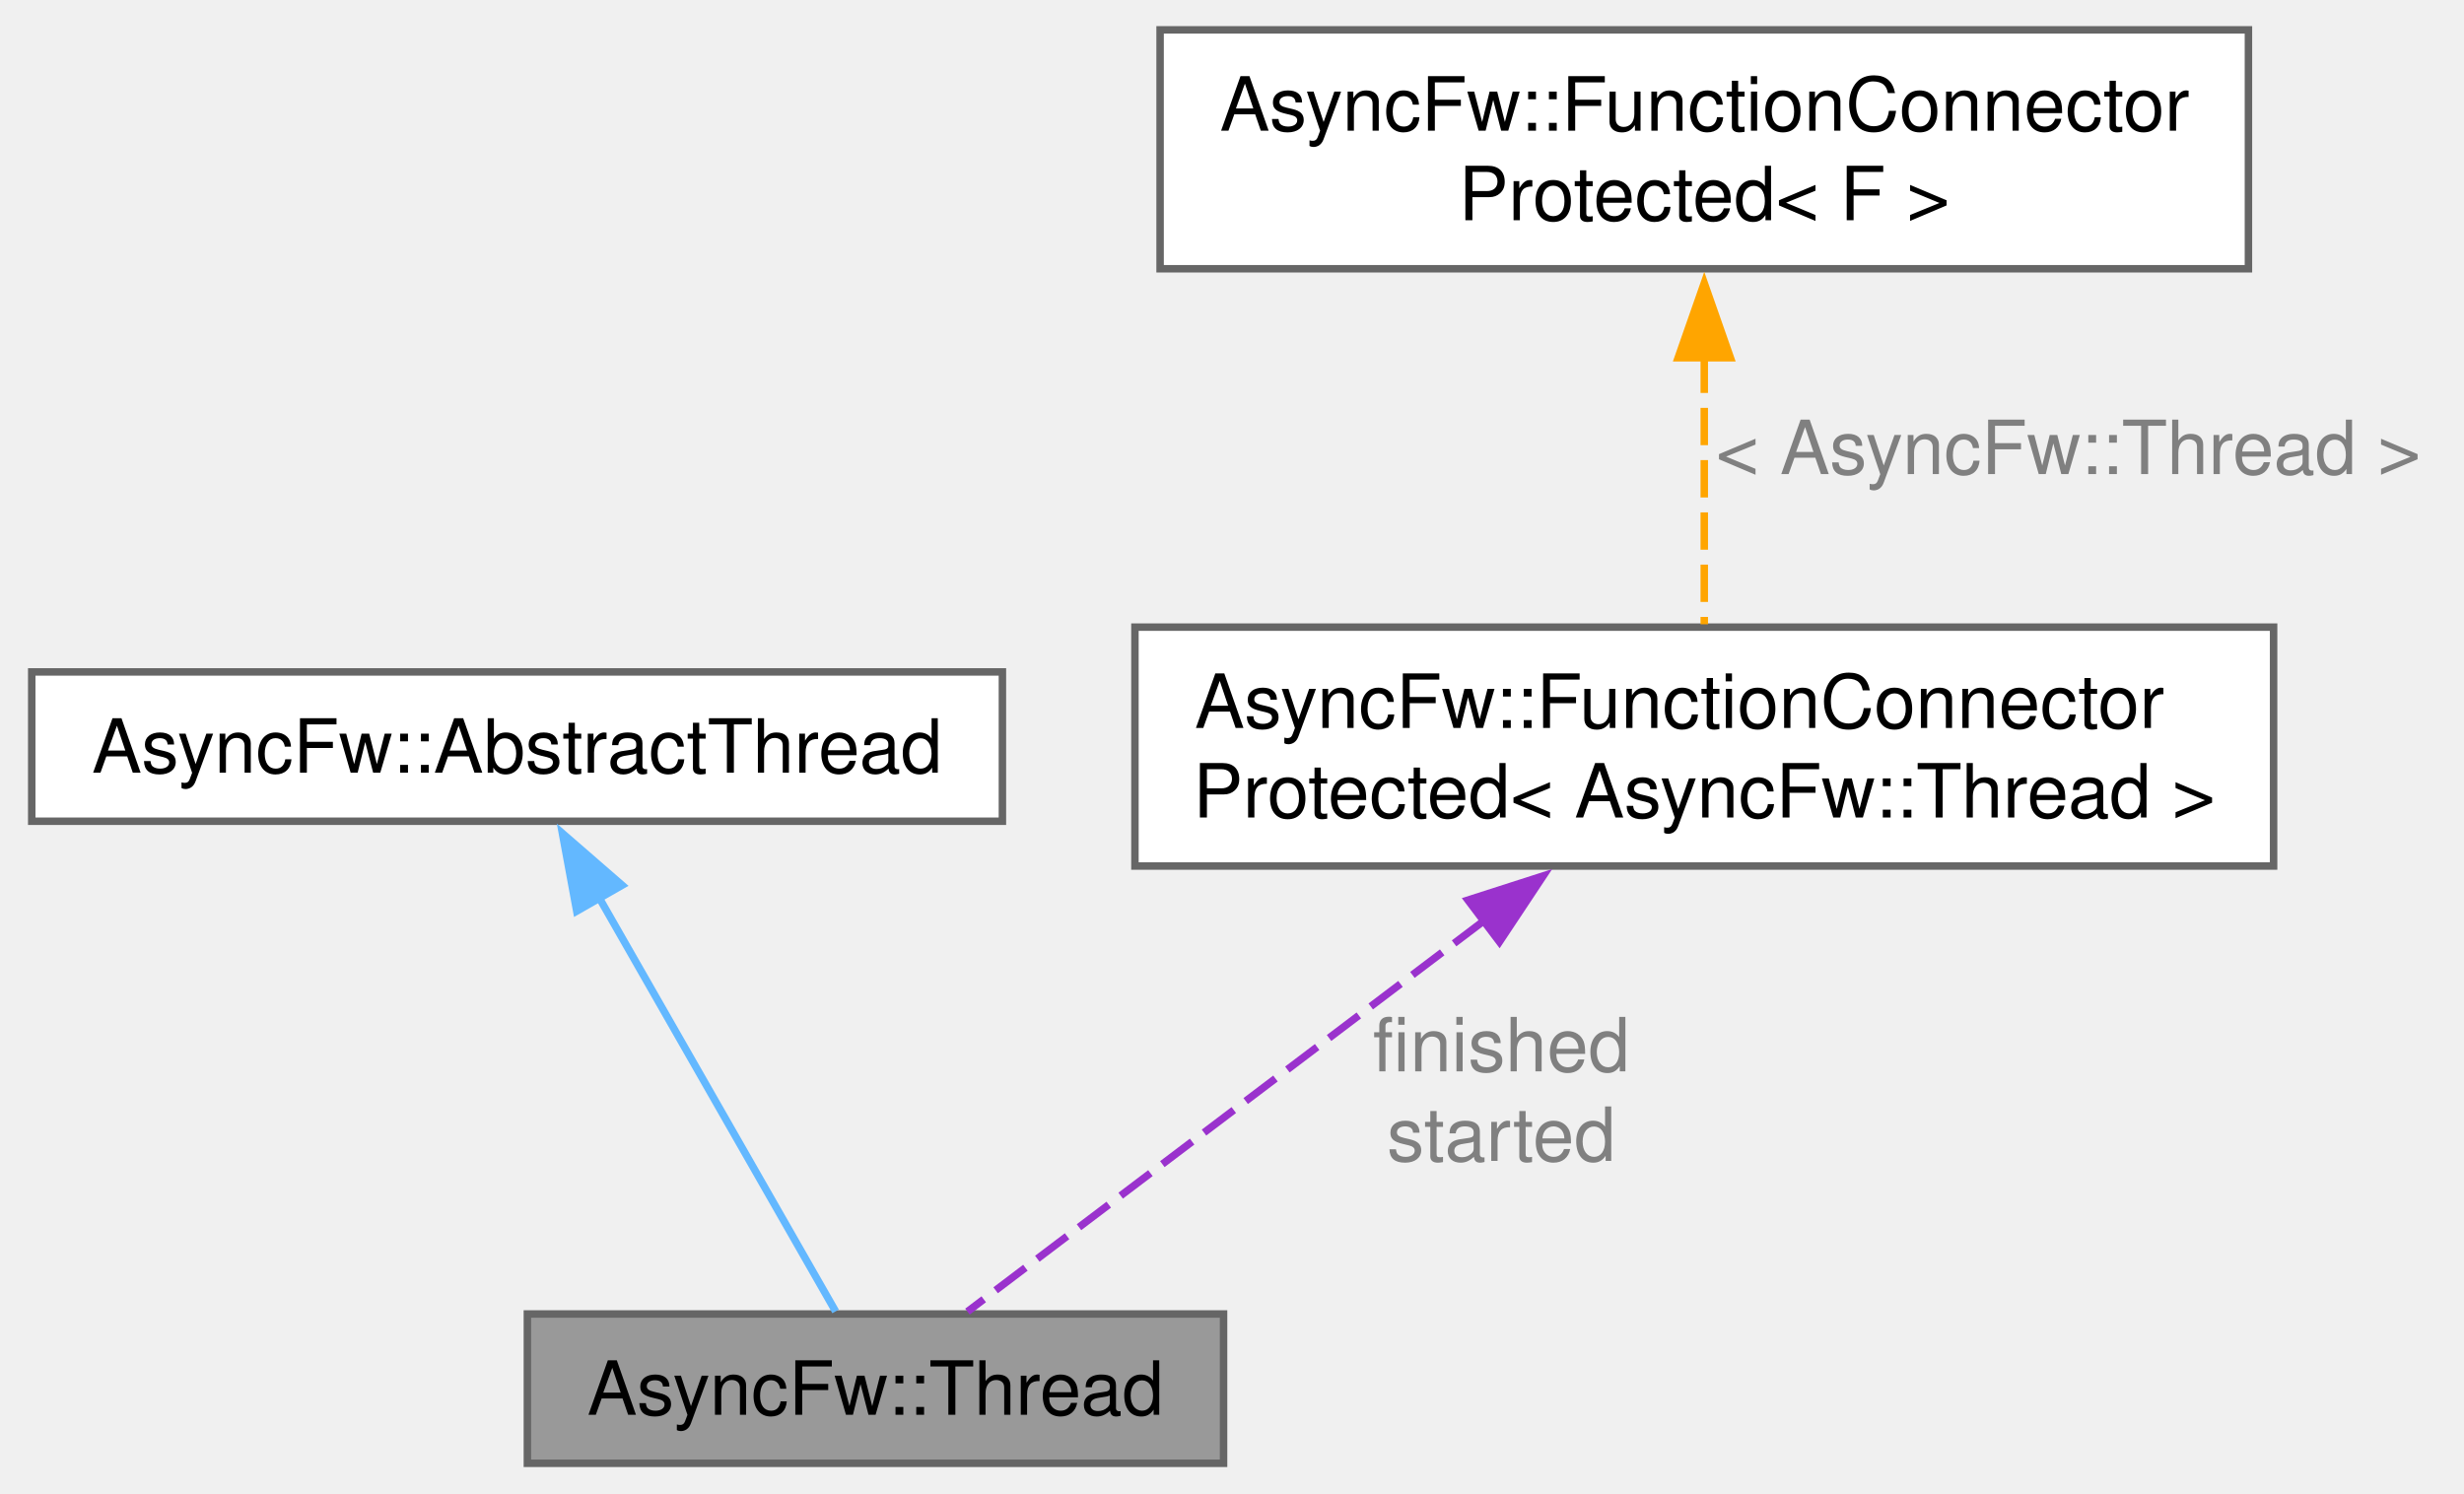
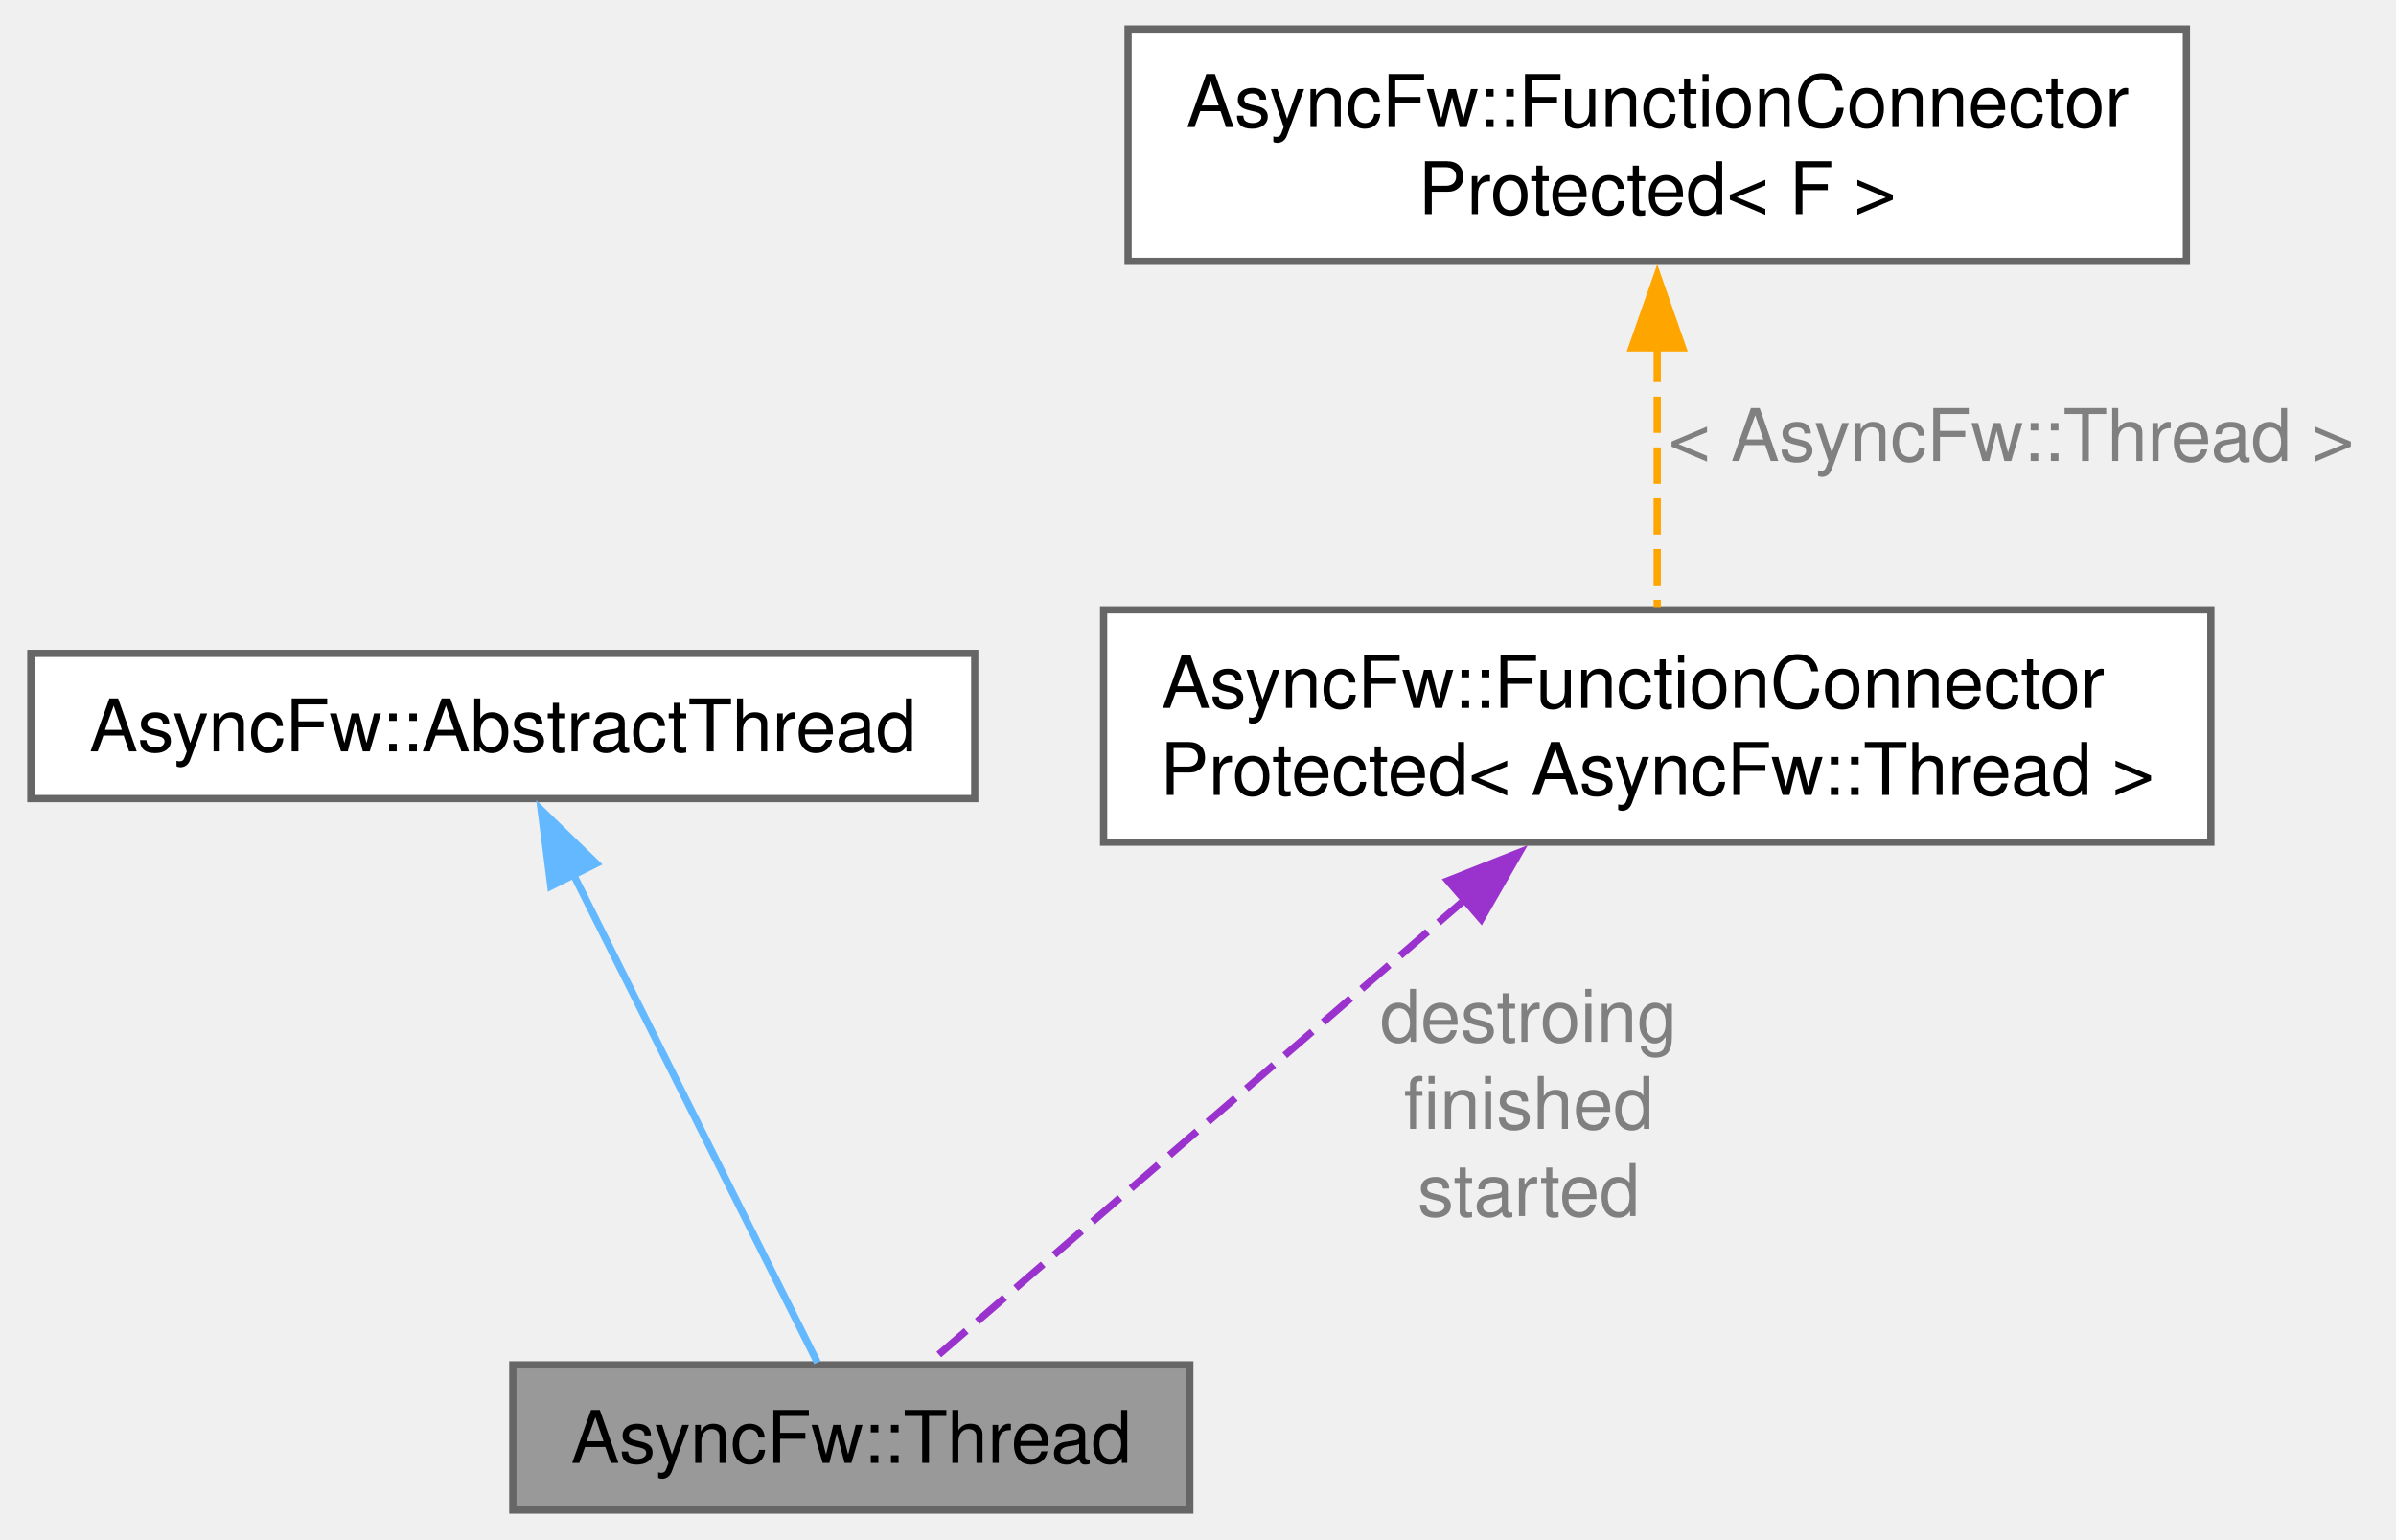
- <svg xmlns="http://www.w3.org/2000/svg" xmlns:xlink="http://www.w3.org/1999/xlink" width="330pt" height="200pt" viewBox="0.00 0.00 329.50 200.00">
-   <g id="graph0" class="graph" transform="scale(1 1) rotate(0) translate(4 196)">
+ <svg xmlns="http://www.w3.org/2000/svg" xmlns:xlink="http://www.w3.org/1999/xlink" width="330pt" height="212pt" viewBox="0.00 0.00 329.50 212.00">
+   <g id="graph0" class="graph" transform="scale(1 1) rotate(0) translate(4 208)">
    <g id="Node000001" class="node">
      <g id="a_Node000001">
        <a xlink:title="AsyncFw::Thread thread with sockets.">
          <polygon fill="#999999" stroke="#666666" points="159.62,-20 66.38,-20 66.38,0 159.62,0 159.62,-20" />
          <text text-anchor="middle" x="113" y="-6.5" font-family="Helvetica,sans-Serif" font-size="10.00">AsyncFw::Thread</text>
        </a>
      </g>
    </g>
    <g id="Node000002" class="node">
      <g id="a_Node000002">
        <a xlink:href="classAsyncFw_1_1AbstractThread.html" target="_top" xlink:title="The AbstractThread class provides the base functionality for thread management.">
-           <polygon fill="white" stroke="#666666" points="130,-106 0,-106 0,-86 130,-86 130,-106" />
-           <text text-anchor="middle" x="65" y="-92.5" font-family="Helvetica,sans-Serif" font-size="10.00">AsyncFw::AbstractThread</text>
+           <polygon fill="white" stroke="#666666" points="130,-118 0,-118 0,-98 130,-98 130,-118" />
+           <text text-anchor="middle" x="65" y="-104.5" font-family="Helvetica,sans-Serif" font-size="10.00">AsyncFw::AbstractThread</text>
        </a>
      </g>
    </g>
    <g id="edge1_Node000001_Node000002" class="edge">
      <g id="a_edge1_Node000001_Node000002">
        <a xlink:title=" ">
-           <path fill="none" stroke="#63b8ff" d="M75.83,-76.04C85.75,-58.69 100,-33.75 107.66,-20.35" />
-           <polygon fill="#63b8ff" stroke="#63b8ff" points="72.99,-73.96 71.07,-84.38 79.07,-77.43 72.99,-73.96" />
+           <path fill="none" stroke="#63b8ff" d="M74.63,-87.74C84.85,-67.3 100.58,-35.84 108.34,-20.32" />
+           <polygon fill="#63b8ff" stroke="#63b8ff" points="71.62,-85.93 70.28,-96.44 77.88,-89.06 71.62,-85.93" />
        </a>
      </g>
    </g>
    <g id="Node000003" class="node">
      <g id="a_Node000003">
        <a xlink:href="classAsyncFw_1_1FunctionConnectorProtected.html" target="_top" xlink:title=" ">
-           <polygon fill="white" stroke="#666666" points="300.25,-112 147.75,-112 147.75,-80 300.25,-80 300.25,-112" />
-           <text text-anchor="start" x="155.75" y="-98.5" font-family="Helvetica,sans-Serif" font-size="10.00">AsyncFw::FunctionConnector</text>
-           <text text-anchor="middle" x="224" y="-86.5" font-family="Helvetica,sans-Serif" font-size="10.00">Protected&lt; AsyncFw::Thread &gt;</text>
+           <polygon fill="white" stroke="#666666" points="300.25,-124 147.75,-124 147.75,-92 300.25,-92 300.25,-124" />
+           <text text-anchor="start" x="155.75" y="-110.5" font-family="Helvetica,sans-Serif" font-size="10.00">AsyncFw::FunctionConnector</text>
+           <text text-anchor="middle" x="224" y="-98.5" font-family="Helvetica,sans-Serif" font-size="10.00">Protected&lt; AsyncFw::Thread &gt;</text>
        </a>
      </g>
    </g>
    <g id="edge2_Node000001_Node000003" class="edge">
      <g id="a_edge2_Node000001_Node000003">
        <a xlink:title=" ">
-           <path fill="none" stroke="#9a32cd" stroke-dasharray="5,2" d="M194.48,-72.66C171.89,-55.56 141.89,-32.86 125.32,-20.32" />
-           <polygon fill="#9a32cd" stroke="#9a32cd" points="192.35,-75.44 202.43,-78.68 196.57,-69.85 192.35,-75.44" />
+           <path fill="none" stroke="#9a32cd" stroke-dasharray="5,2" d="M197.66,-84.22C174.08,-63.82 140.68,-34.94 123.74,-20.29" />
+           <polygon fill="#9a32cd" stroke="#9a32cd" points="195.17,-86.69 205.02,-90.59 199.75,-81.4 195.17,-86.69" />
        </a>
      </g>
-       <text text-anchor="middle" x="196.82" y="-52.5" font-family="Helvetica,sans-Serif" font-size="10.00" fill="grey"> finished</text>
-       <text text-anchor="middle" x="196.82" y="-40.5" font-family="Helvetica,sans-Serif" font-size="10.00" fill="grey">started</text>
+       <text text-anchor="middle" x="206.3" y="-64.5" font-family="Helvetica,sans-Serif" font-size="10.00" fill="grey"> destroing</text>
+       <text text-anchor="middle" x="206.3" y="-52.5" font-family="Helvetica,sans-Serif" font-size="10.00" fill="grey">finished</text>
+       <text text-anchor="middle" x="206.3" y="-40.5" font-family="Helvetica,sans-Serif" font-size="10.00" fill="grey">started</text>
    </g>
    <g id="Node000004" class="node">
      <g id="a_Node000004">
        <a xlink:href="classAsyncFw_1_1FunctionConnectorProtected.html" target="_top" xlink:title="Защищенный коннетор, отправитель может быть только один.">
-           <polygon fill="white" stroke="#666666" points="296.88,-192 151.12,-192 151.12,-160 296.88,-160 296.88,-192" />
-           <text text-anchor="start" x="159.12" y="-178.5" font-family="Helvetica,sans-Serif" font-size="10.00">AsyncFw::FunctionConnector</text>
-           <text text-anchor="middle" x="224" y="-166.5" font-family="Helvetica,sans-Serif" font-size="10.00">Protected&lt; F &gt;</text>
+           <polygon fill="white" stroke="#666666" points="296.88,-204 151.12,-204 151.12,-172 296.88,-172 296.88,-204" />
+           <text text-anchor="start" x="159.12" y="-190.5" font-family="Helvetica,sans-Serif" font-size="10.00">AsyncFw::FunctionConnector</text>
+           <text text-anchor="middle" x="224" y="-178.5" font-family="Helvetica,sans-Serif" font-size="10.00">Protected&lt; F &gt;</text>
        </a>
      </g>
    </g>
    <g id="edge3_Node000003_Node000004" class="edge">
      <g id="a_edge3_Node000003_Node000004">
        <a xlink:title=" ">
-           <path fill="none" stroke="orange" stroke-dasharray="5,2" d="M224,-148.37C224,-136.37 224,-122.63 224,-112.38" />
-           <polygon fill="orange" stroke="orange" points="220.5,-148.08 224,-158.08 227.5,-148.08 220.5,-148.08" />
+           <path fill="none" stroke="orange" stroke-dasharray="5,2" d="M224,-160.37C224,-148.37 224,-134.63 224,-124.38" />
+           <polygon fill="orange" stroke="orange" points="220.5,-160.08 224,-170.08 227.5,-160.08 220.5,-160.08" />
        </a>
      </g>
-       <text text-anchor="middle" x="272.75" y="-132.5" font-family="Helvetica,sans-Serif" font-size="10.00" fill="grey"> &lt; AsyncFw::Thread &gt;</text>
+       <text text-anchor="middle" x="272.75" y="-144.5" font-family="Helvetica,sans-Serif" font-size="10.00" fill="grey"> &lt; AsyncFw::Thread &gt;</text>
    </g>
  </g>
</svg>
